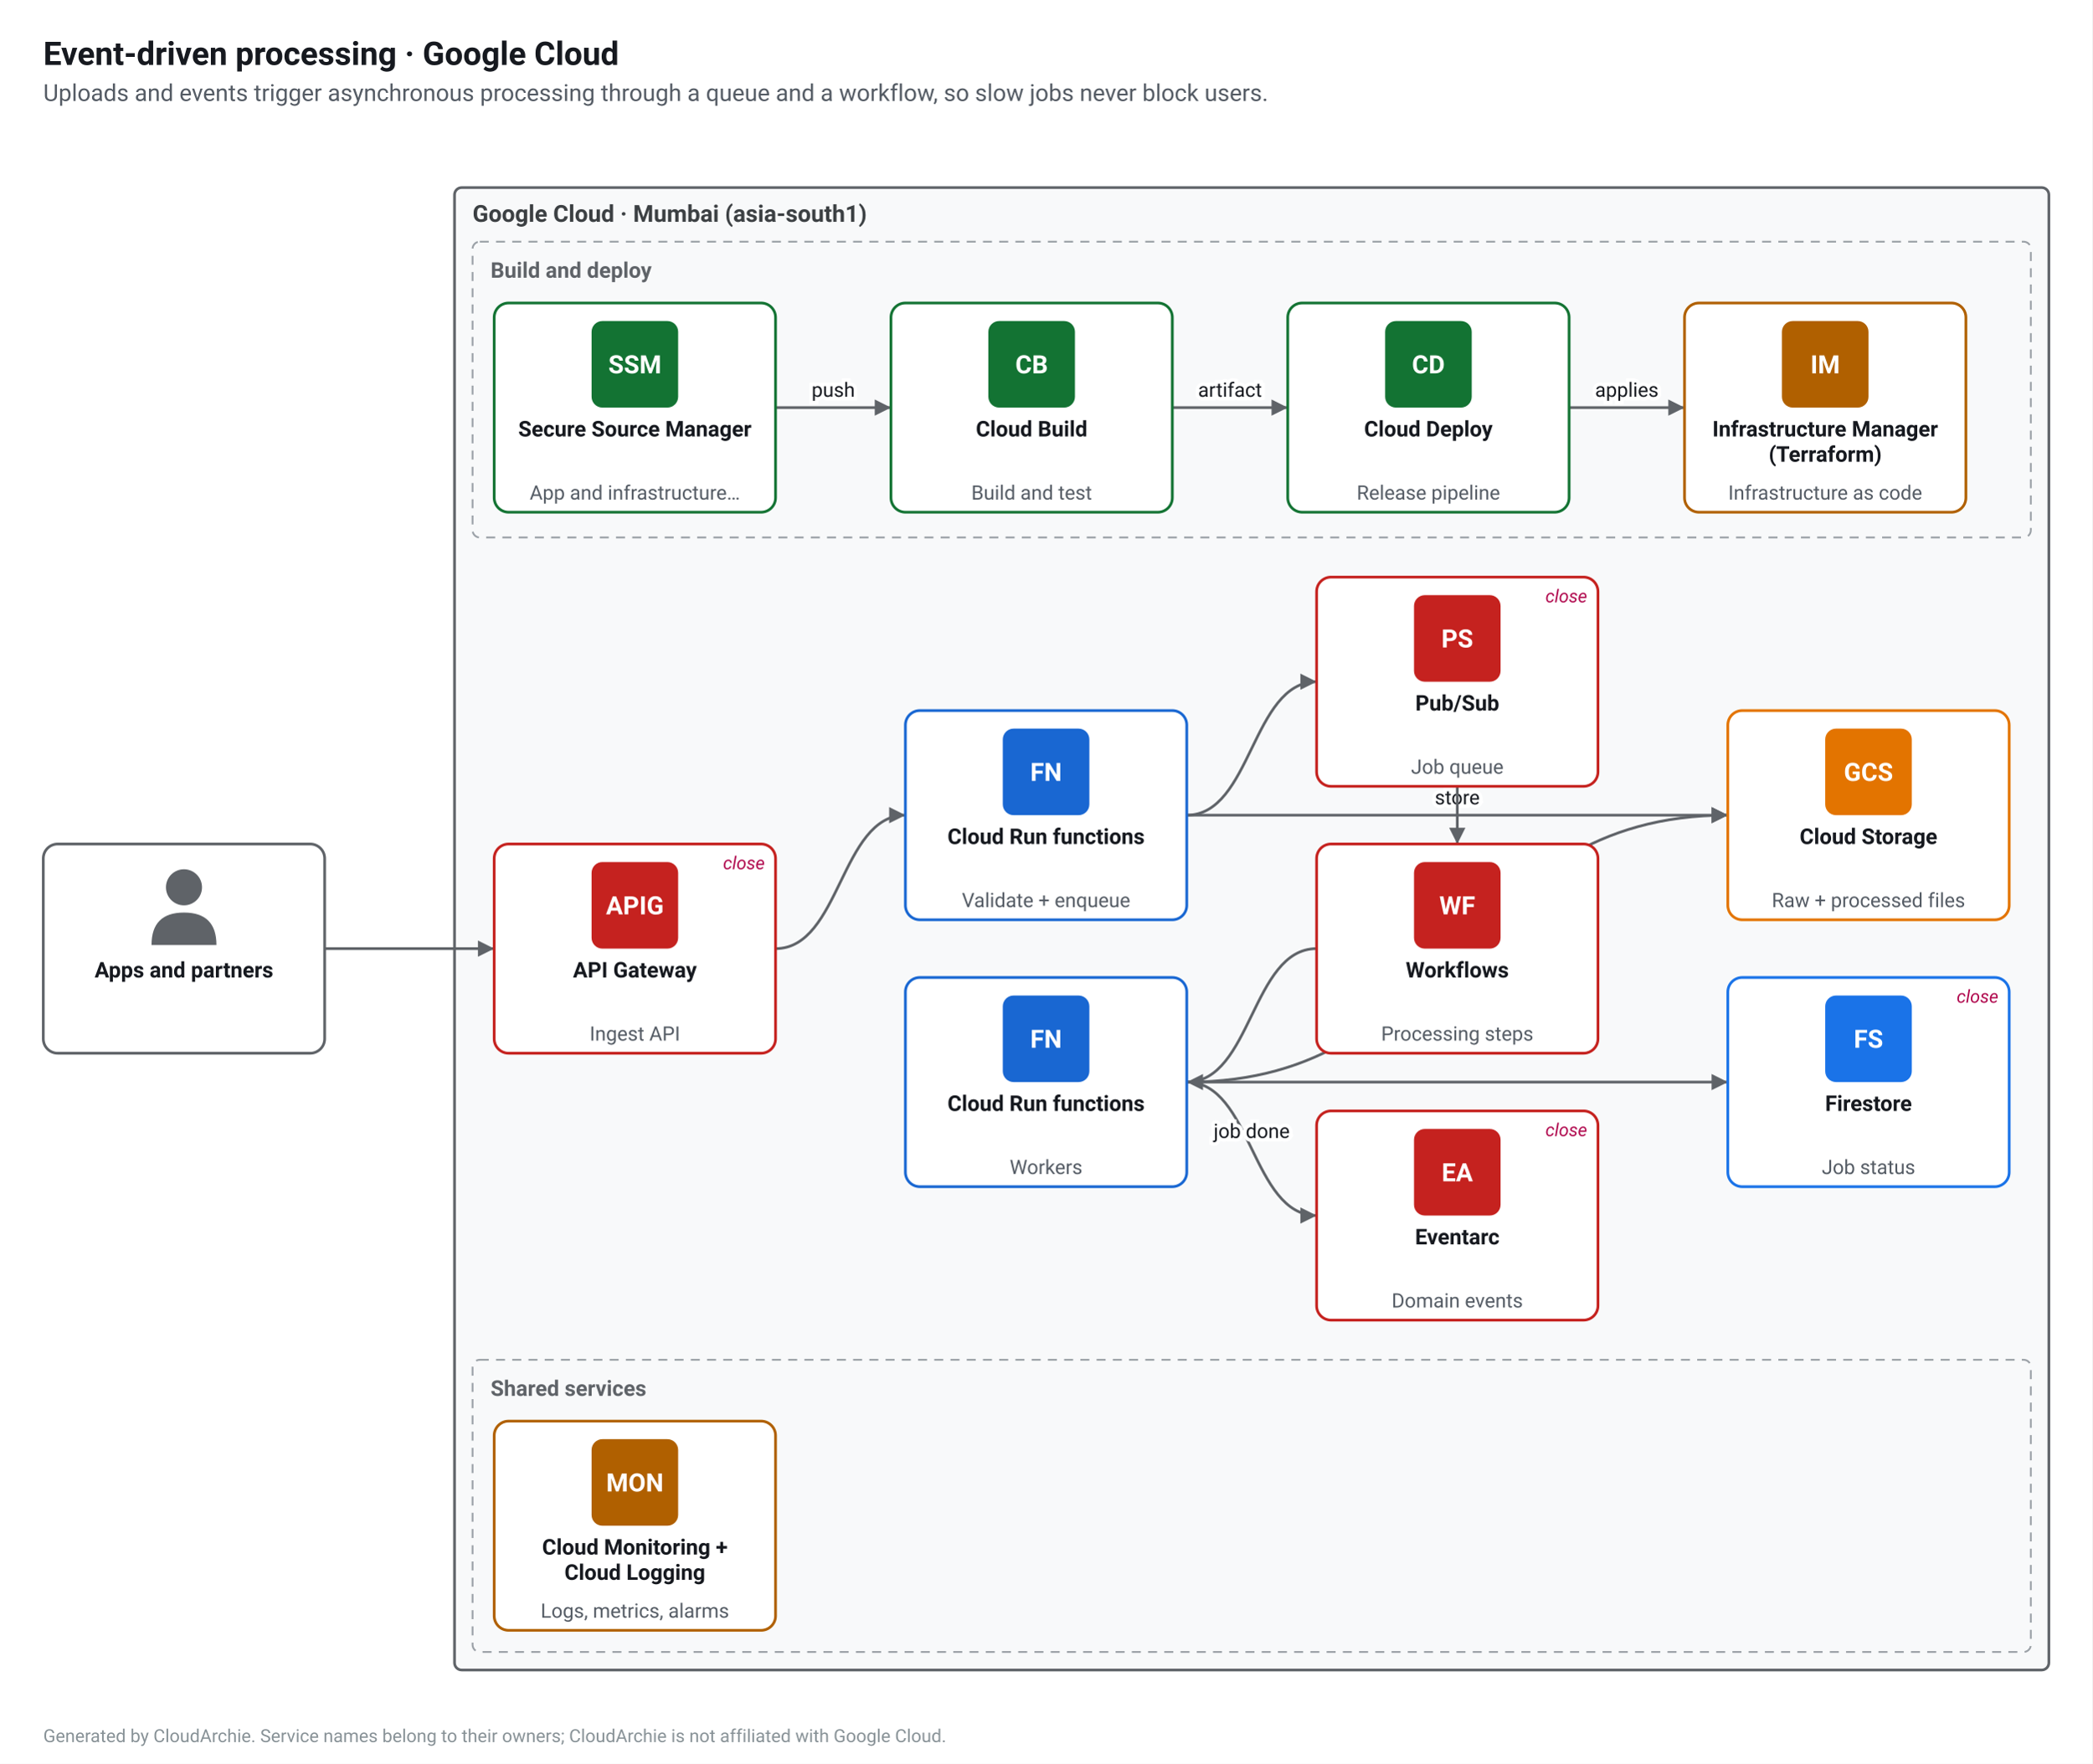
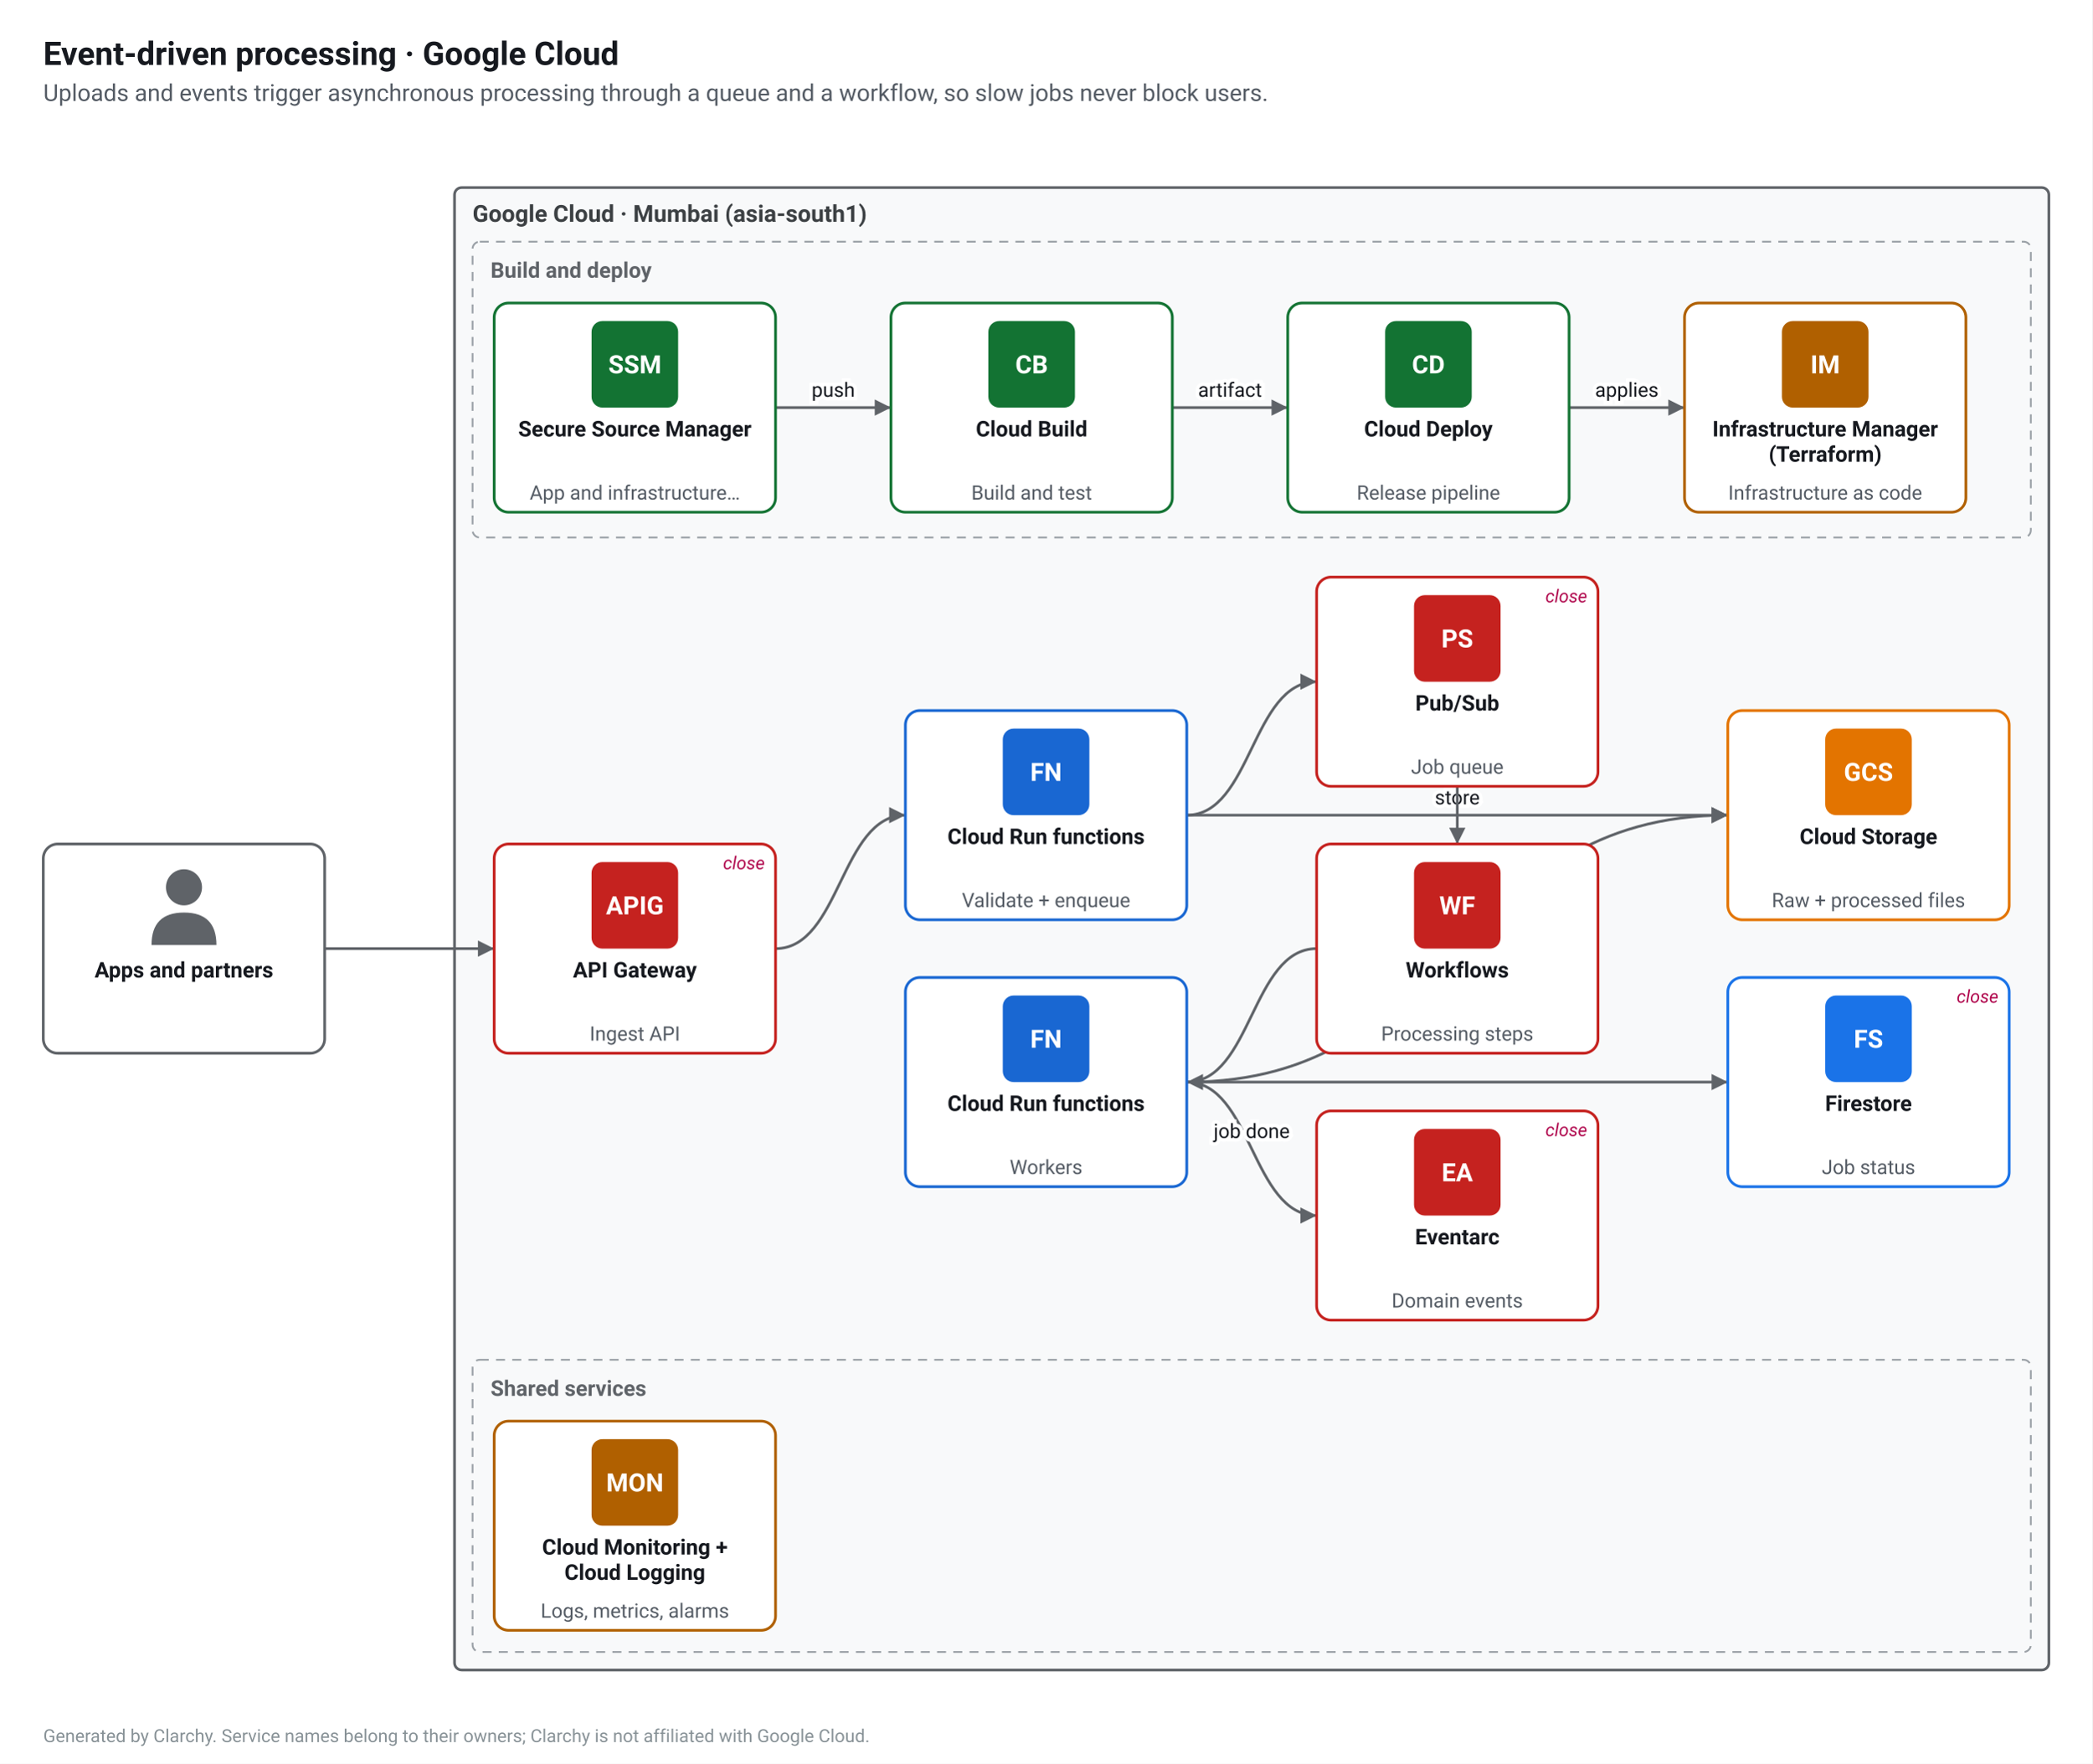
<svg xmlns="http://www.w3.org/2000/svg" class="ca-diagram ca-gcp" width="1160" height="978" viewBox="0 0 1160 978" role="img" data-body-top="80" data-body-bottom="950" aria-label="Event-driven processing on Google Cloud">
  <style>.ca-gcp{font-family:Roboto, 'Helvetica Neue', Arial, sans-serif}
.ca-gcp .ca-bg{fill:#ffffff}
.ca-gcp .ca-title{font-size:18px;font-weight:600;fill:#16191f}
.ca-gcp .ca-subtitle{font-size:13px;fill:#545b64}
.ca-gcp .ca-cloud{fill:#F8F9FA;stroke:#5F6368;stroke-width:1.5;}
.ca-gcp .ca-cloud-label{font-size:13px;font-weight:600;fill:#3C4043}
.ca-gcp .ca-band{fill:none;stroke:#9AA0A6;stroke-dasharray:5 4}
.ca-gcp .ca-band-label{font-size:12px;font-weight:600;fill:#5F6368}
.ca-gcp .ca-node-box{fill:#ffffff;stroke-width:1.5}
.ca-gcp .ca-badge{font-size:14px;font-weight:700;fill:#ffffff}
.ca-gcp .ca-service{font-size:12px;font-weight:600;fill:#16191f}
.ca-gcp .ca-label{font-size:11px;fill:#545b64}
.ca-gcp .ca-fidelity{font-size:10px;font-style:italic;fill:#b0084d}
.ca-gcp .ca-edge{fill:none;stroke:#5F6368;stroke-width:1.5}
.ca-gcp .ca-arrow{fill:#5F6368}
.ca-gcp .ca-edge-label{font-size:11px;fill:#16191f;paint-order:stroke;stroke:#ffffff;stroke-width:4}
.ca-gcp .ca-footer{font-size:10px;fill:#879196}</style>
  <rect class="ca-bg" width="1160" height="978" />
  <text class="ca-title" x="24" y="36">Event-driven processing · Google Cloud</text>
  <text class="ca-subtitle" x="24" y="56">Uploads and events trigger asynchronous processing through a queue and a workflow, so slow jobs never block users.</text>
  <rect class="ca-cloud" x="252" y="104" width="884" height="822" rx="4" />
  <text class="ca-cloud-label" x="262" y="123">Google Cloud · Mumbai (asia-south1)</text>
  <rect class="ca-band" x="262" y="134" width="864" height="164" rx="4" />
  <text class="ca-band-label" x="272" y="154">Build and deploy</text>
  <rect class="ca-band" x="262" y="754" width="864" height="162" rx="4" />
  <text class="ca-band-label" x="272" y="774">Shared services</text>
  <path class="ca-edge" data-from="producers" data-to="api" d="M180,526 C227,526 227,526 274,526" />
  <polygon class="ca-arrow" data-from="producers" data-to="api" points="274,526 265,521.5 265,530.5" />
  <path class="ca-edge" data-from="api" data-to="ingest" d="M430,526 C466,526 466,452 502,452" />
  <polygon class="ca-arrow" data-from="api" data-to="ingest" points="502,452 493,447.5 493,456.5" />
  <path class="ca-edge" data-from="ingest" data-to="raw" d="M658,452 C808,452 808,452 958,452" />
  <polygon class="ca-arrow" data-from="ingest" data-to="raw" points="958,452 949,447.5 949,456.5" />
  <text class="ca-edge-label" data-from="ingest" data-to="raw" x="808" y="446" text-anchor="middle">store</text>
  <path class="ca-edge" data-from="ingest" data-to="queue" d="M658,452 C694,452 694,378 730,378" />
  <polygon class="ca-arrow" data-from="ingest" data-to="queue" points="730,378 721,373.5 721,382.5" />
  <path class="ca-edge" data-from="queue" data-to="workflow" d="M808,436 C808,452 808,452 808,468" />
  <polygon class="ca-arrow" data-from="queue" data-to="workflow" points="808,468 803.5,459 812.5,459" />
  <path class="ca-edge" data-from="workflow" data-to="workers" d="M730,526 C694,526 694,600 658,600" />
  <polygon class="ca-arrow" data-from="workflow" data-to="workers" points="658,600 667,595.5 667,604.5" />
  <path class="ca-edge" data-from="workers" data-to="raw" d="M658,600 C808,600 808,452 958,452" />
  <polygon class="ca-arrow" data-from="workers" data-to="raw" points="958,452 949,447.5 949,456.5" />
  <path class="ca-edge" data-from="workers" data-to="state" d="M658,600 C808,600 808,600 958,600" />
  <polygon class="ca-arrow" data-from="workers" data-to="state" points="958,600 949,595.5 949,604.5" />
  <path class="ca-edge" data-from="workers" data-to="events" d="M658,600 C694,600 694,674 730,674" />
  <polygon class="ca-arrow" data-from="workers" data-to="events" points="730,674 721,669.5 721,678.5" />
  <text class="ca-edge-label" data-from="workers" data-to="events" x="694" y="631" text-anchor="middle">job done</text>
  <path class="ca-edge" data-from="repo" data-to="build" d="M430,226 C462,226 462,226 494,226" />
  <polygon class="ca-arrow" data-from="repo" data-to="build" points="494,226 485,221.5 485,230.5" />
  <text class="ca-edge-label" data-from="repo" data-to="build" x="462" y="220" text-anchor="middle">push</text>
  <path class="ca-edge" data-from="build" data-to="deploy" d="M650,226 C682,226 682,226 714,226" />
  <polygon class="ca-arrow" data-from="build" data-to="deploy" points="714,226 705,221.5 705,230.5" />
  <text class="ca-edge-label" data-from="build" data-to="deploy" x="682" y="220" text-anchor="middle">artifact</text>
  <path class="ca-edge" data-from="deploy" data-to="infra-code" d="M870,226 C902,226 902,226 934,226" />
  <polygon class="ca-arrow" data-from="deploy" data-to="infra-code" points="934,226 925,221.5 925,230.5" />
  <text class="ca-edge-label" data-from="deploy" data-to="infra-code" x="902" y="220" text-anchor="middle">applies</text>
  <g class="node" data-id="producers" data-capability="client" data-stage="users">
    <rect class="ca-node-box" x="24" y="468" width="156" height="116" rx="8" style="stroke:#5F6368" />
    <g fill="#5F6368">
      <circle cx="102" cy="492" r="10" />
      <path d="M84,524 Q84,506 102,506 Q120,506 120,524 Z" />
    </g>
    <text class="ca-service" x="102" y="542" text-anchor="middle">Apps and partners</text>
  </g>
  <g class="node" data-id="api" data-capability="api-gateway" data-stage="serve">
    <rect class="ca-node-box" x="274" y="468" width="156" height="116" rx="8" style="stroke:#C5221F" />
    <rect x="328" y="478" width="48" height="48" rx="6" fill="#C5221F" />
    <text class="ca-badge" x="352" y="507" text-anchor="middle">APIG</text>
    <text class="ca-service" x="352" y="542" text-anchor="middle">API Gateway</text>
    <text class="ca-label" x="352" y="577" text-anchor="middle">Ingest API</text>
    <text class="ca-fidelity" x="424" y="482" text-anchor="end">close</text>
  </g>
  <g class="node" data-id="ingest" data-capability="serverless-function" data-stage="run">
    <rect class="ca-node-box" x="502" y="394" width="156" height="116" rx="8" style="stroke:#1967D2" />
    <rect x="556" y="404" width="48" height="48" rx="6" fill="#1967D2" />
    <text class="ca-badge" x="580" y="433" text-anchor="middle">FN</text>
    <text class="ca-service" x="580" y="468" text-anchor="middle">Cloud Run functions</text>
    <text class="ca-label" x="580" y="503" text-anchor="middle">Validate + enqueue</text>
  </g>
  <g class="node" data-id="queue" data-capability="message-queue" data-stage="integrate">
    <rect class="ca-node-box" x="730" y="320" width="156" height="116" rx="8" style="stroke:#C5221F" />
    <rect x="784" y="330" width="48" height="48" rx="6" fill="#C5221F" />
    <text class="ca-badge" x="808" y="359" text-anchor="middle">PS</text>
    <text class="ca-service" x="808" y="394" text-anchor="middle">Pub/Sub</text>
    <text class="ca-label" x="808" y="429" text-anchor="middle">Job queue</text>
    <text class="ca-fidelity" x="880" y="334" text-anchor="end">close</text>
  </g>
  <g class="node" data-id="events" data-capability="event-bus" data-stage="integrate">
    <rect class="ca-node-box" x="730" y="616" width="156" height="116" rx="8" style="stroke:#C5221F" />
    <rect x="784" y="626" width="48" height="48" rx="6" fill="#C5221F" />
    <text class="ca-badge" x="808" y="655" text-anchor="middle">EA</text>
    <text class="ca-service" x="808" y="690" text-anchor="middle">Eventarc</text>
    <text class="ca-label" x="808" y="725" text-anchor="middle">Domain events</text>
    <text class="ca-fidelity" x="880" y="630" text-anchor="end">close</text>
  </g>
  <g class="node" data-id="workflow" data-capability="workflow" data-stage="integrate">
    <rect class="ca-node-box" x="730" y="468" width="156" height="116" rx="8" style="stroke:#C5221F" />
    <rect x="784" y="478" width="48" height="48" rx="6" fill="#C5221F" />
    <text class="ca-badge" x="808" y="507" text-anchor="middle">WF</text>
    <text class="ca-service" x="808" y="542" text-anchor="middle">Workflows</text>
    <text class="ca-label" x="808" y="577" text-anchor="middle">Processing steps</text>
  </g>
  <g class="node" data-id="workers" data-capability="serverless-function" data-stage="run">
    <rect class="ca-node-box" x="502" y="542" width="156" height="116" rx="8" style="stroke:#1967D2" />
    <rect x="556" y="552" width="48" height="48" rx="6" fill="#1967D2" />
    <text class="ca-badge" x="580" y="581" text-anchor="middle">FN</text>
    <text class="ca-service" x="580" y="616" text-anchor="middle">Cloud Run functions</text>
    <text class="ca-label" x="580" y="651" text-anchor="middle">Workers</text>
  </g>
  <g class="node" data-id="raw" data-capability="object-storage" data-stage="store">
    <rect class="ca-node-box" x="958" y="394" width="156" height="116" rx="8" style="stroke:#E37400" />
    <rect x="1012" y="404" width="48" height="48" rx="6" fill="#E37400" />
    <text class="ca-badge" x="1036" y="433" text-anchor="middle">GCS</text>
    <text class="ca-service" x="1036" y="468" text-anchor="middle">Cloud Storage</text>
    <text class="ca-label" x="1036" y="503" text-anchor="middle">Raw + processed files</text>
  </g>
  <g class="node" data-id="state" data-capability="key-value-db" data-stage="store">
    <rect class="ca-node-box" x="958" y="542" width="156" height="116" rx="8" style="stroke:#1A73E8" />
    <rect x="1012" y="552" width="48" height="48" rx="6" fill="#1A73E8" />
    <text class="ca-badge" x="1036" y="581" text-anchor="middle">FS</text>
    <text class="ca-service" x="1036" y="616" text-anchor="middle">Firestore</text>
    <text class="ca-label" x="1036" y="651" text-anchor="middle">Job status</text>
    <text class="ca-fidelity" x="1108" y="556" text-anchor="end">close</text>
  </g>
  <g class="node" data-id="logs" data-capability="monitoring" data-stage="operate">
    <rect class="ca-node-box" x="274" y="788" width="156" height="116" rx="8" style="stroke:#B06000" />
    <rect x="328" y="798" width="48" height="48" rx="6" fill="#B06000" />
    <text class="ca-badge" x="352" y="827" text-anchor="middle">MON</text>
    <text class="ca-service" x="352" y="862" text-anchor="middle">Cloud Monitoring +</text>
    <text class="ca-service" x="352" y="876" text-anchor="middle">Cloud Logging</text>
    <text class="ca-label" x="352" y="897" text-anchor="middle">Logs, metrics, alarms</text>
  </g>
  <g class="node" data-id="repo" data-capability="source-control" data-stage="code">
    <rect class="ca-node-box" x="274" y="168" width="156" height="116" rx="8" style="stroke:#137333" />
    <rect x="328" y="178" width="48" height="48" rx="6" fill="#137333" />
    <text class="ca-badge" x="352" y="207" text-anchor="middle">SSM</text>
    <text class="ca-service" x="352" y="242" text-anchor="middle">Secure Source Manager</text>
    <text class="ca-label" x="352" y="277" text-anchor="middle">App and infrastructure…</text>
  </g>
  <g class="node" data-id="build" data-capability="ci-build" data-stage="build">
    <rect class="ca-node-box" x="494" y="168" width="156" height="116" rx="8" style="stroke:#137333" />
    <rect x="548" y="178" width="48" height="48" rx="6" fill="#137333" />
    <text class="ca-badge" x="572" y="207" text-anchor="middle">CB</text>
    <text class="ca-service" x="572" y="242" text-anchor="middle">Cloud Build</text>
    <text class="ca-label" x="572" y="277" text-anchor="middle">Build and test</text>
  </g>
  <g class="node" data-id="deploy" data-capability="cd-deploy" data-stage="ship">
    <rect class="ca-node-box" x="714" y="168" width="156" height="116" rx="8" style="stroke:#137333" />
    <rect x="768" y="178" width="48" height="48" rx="6" fill="#137333" />
    <text class="ca-badge" x="792" y="207" text-anchor="middle">CD</text>
    <text class="ca-service" x="792" y="242" text-anchor="middle">Cloud Deploy</text>
    <text class="ca-label" x="792" y="277" text-anchor="middle">Release pipeline</text>
  </g>
  <g class="node" data-id="infra-code" data-capability="iac" data-stage="code">
    <rect class="ca-node-box" x="934" y="168" width="156" height="116" rx="8" style="stroke:#B06000" />
    <rect x="988" y="178" width="48" height="48" rx="6" fill="#B06000" />
    <text class="ca-badge" x="1012" y="207" text-anchor="middle">IM</text>
    <text class="ca-service" x="1012" y="242" text-anchor="middle">Infrastructure Manager</text>
    <text class="ca-service" x="1012" y="256" text-anchor="middle">(Terraform)</text>
    <text class="ca-label" x="1012" y="277" text-anchor="middle">Infrastructure as code</text>
  </g>
-   <text class="ca-footer" x="24" y="966">Generated by CloudArchie. Service names belong to their owners; CloudArchie is not affiliated with Google Cloud.</text>
+   <text class="ca-footer" x="24" y="966">Generated by Clarchy. Service names belong to their owners; Clarchy is not affiliated with Google Cloud.</text>
</svg>
